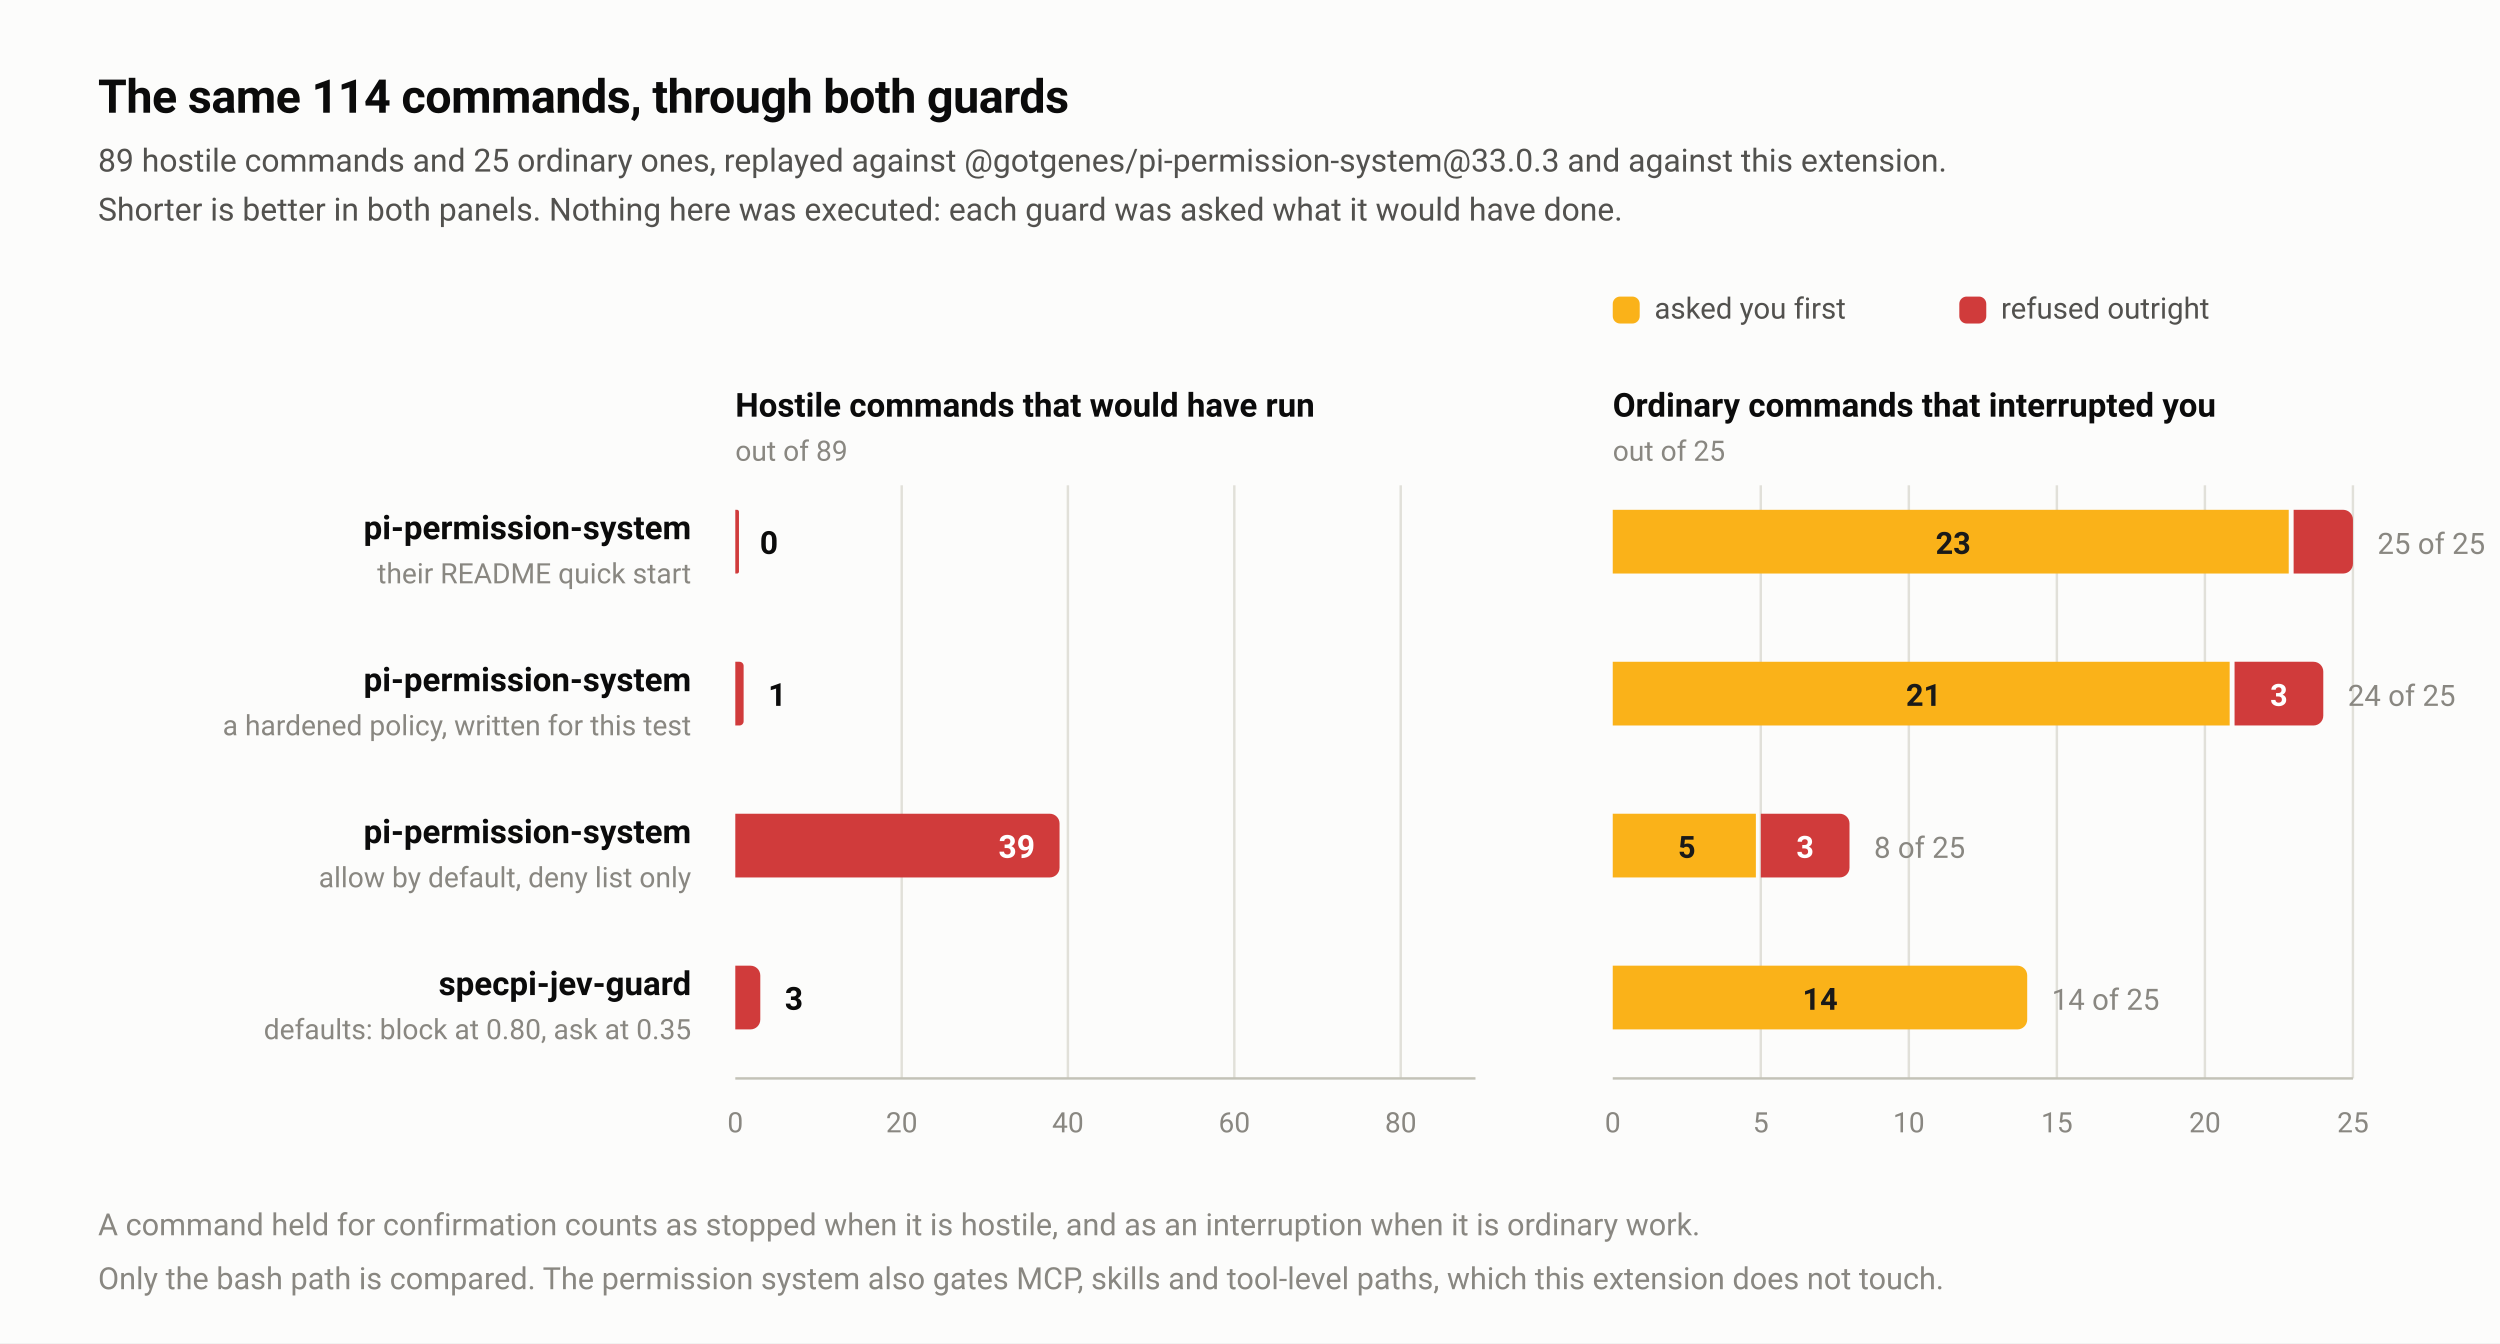
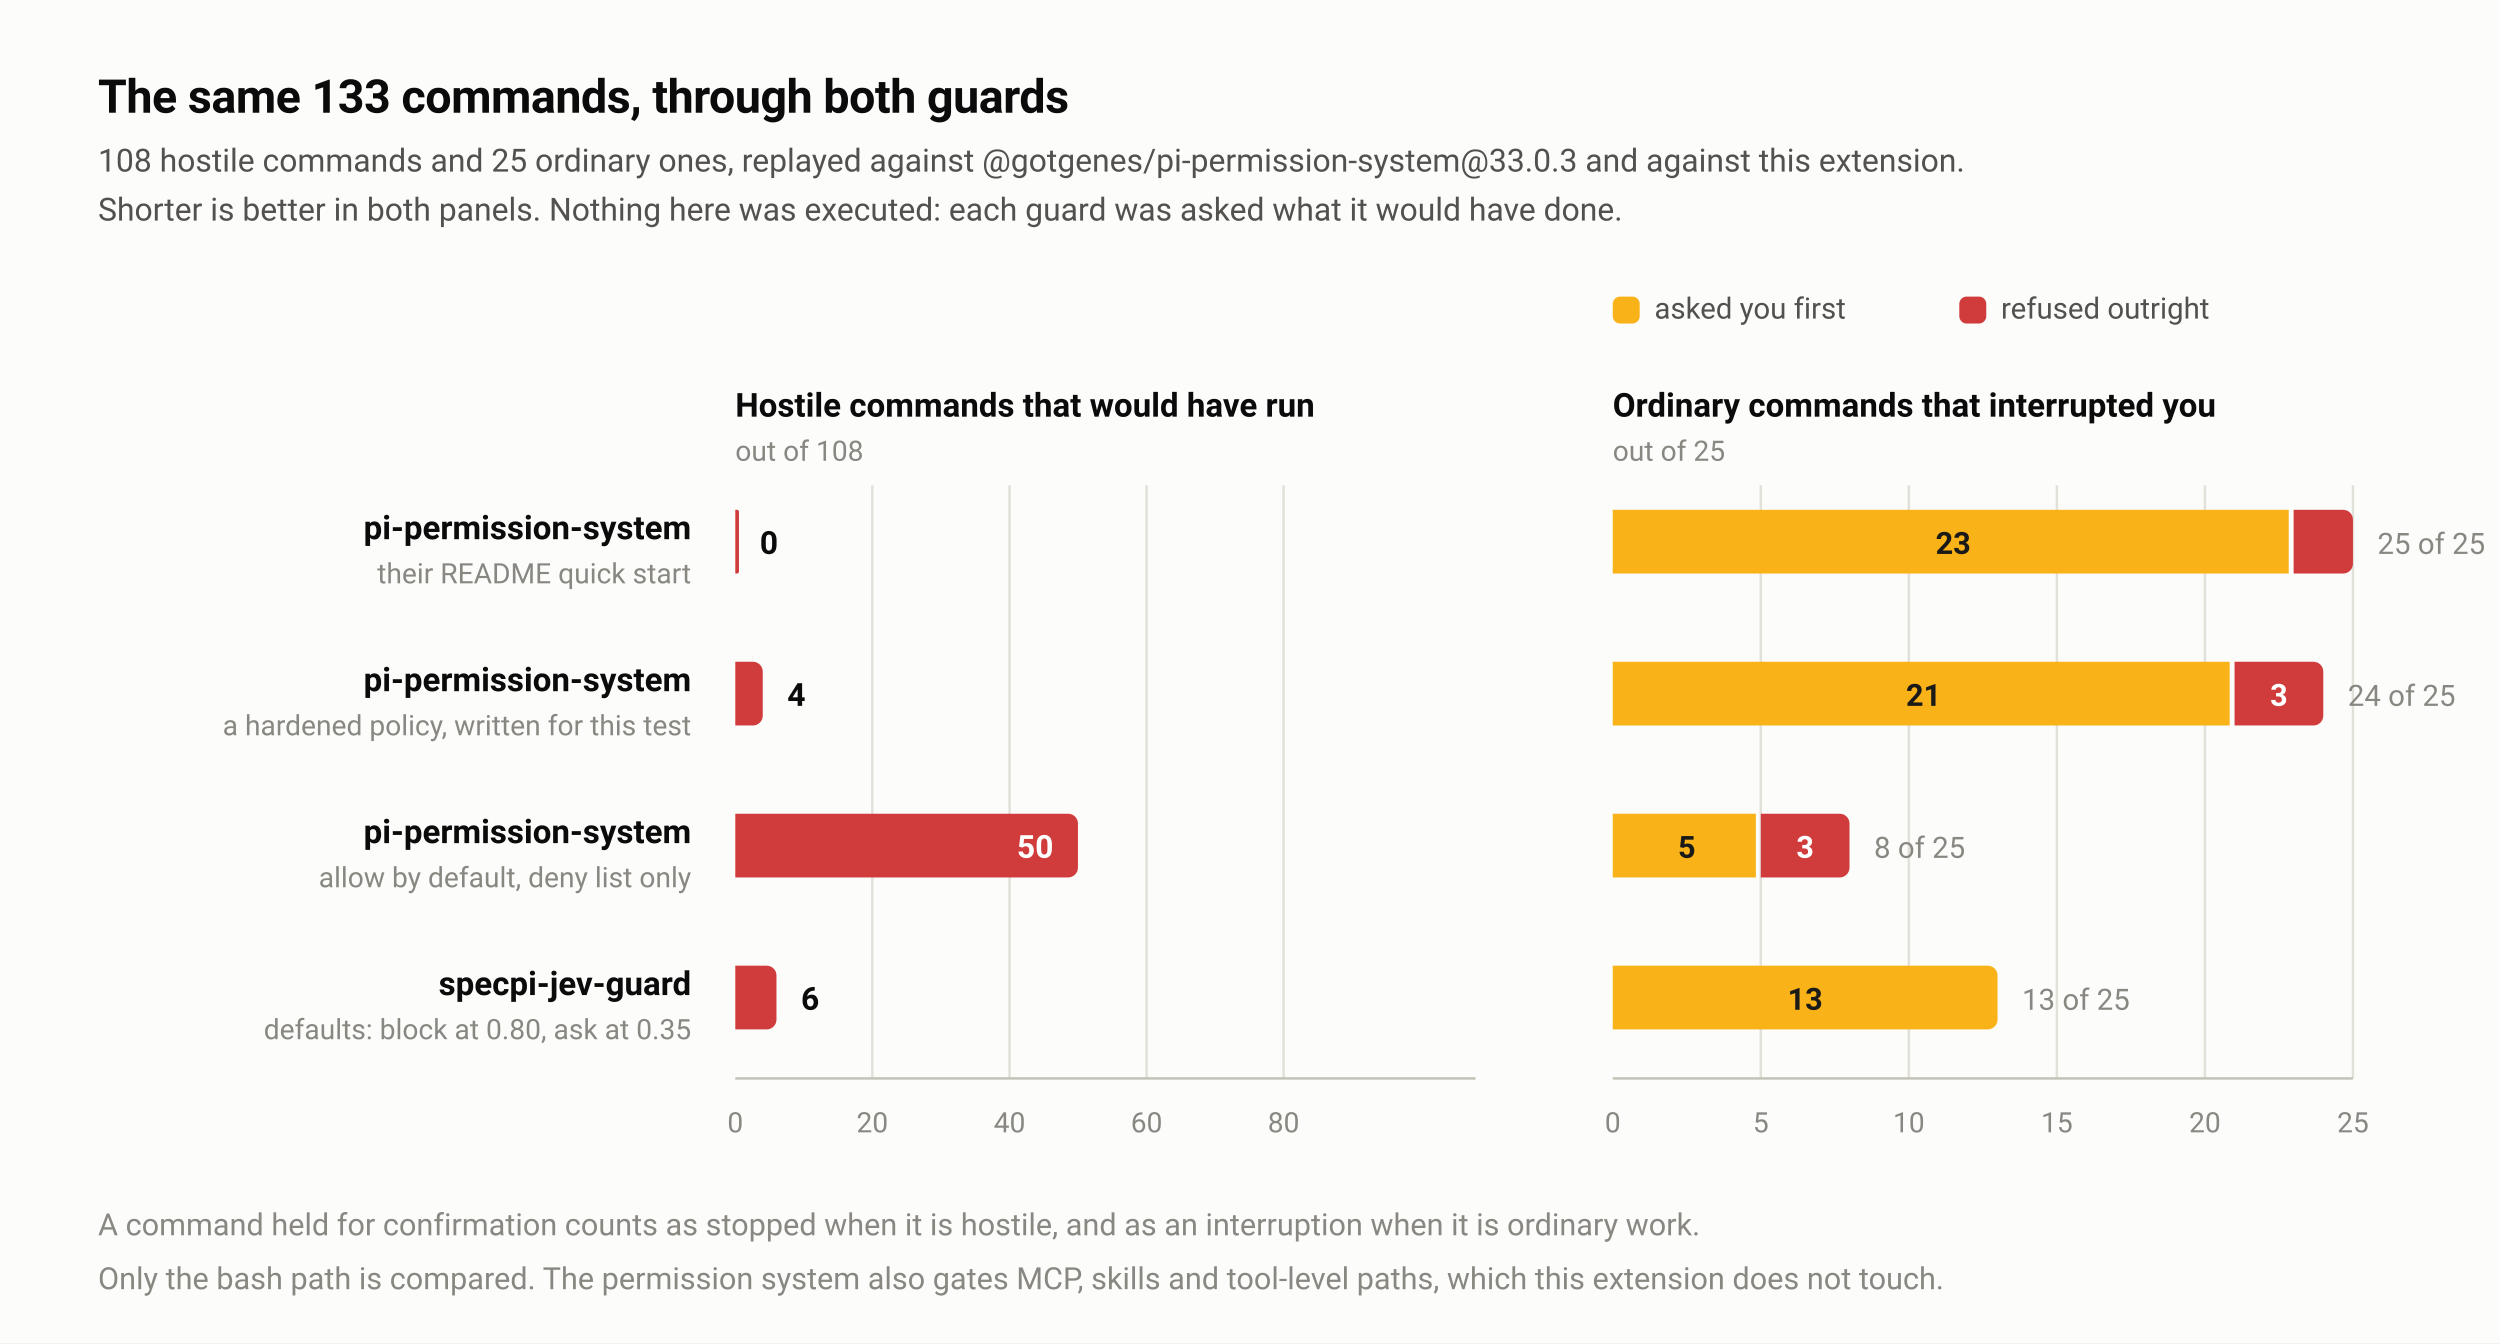
<svg xmlns="http://www.w3.org/2000/svg" viewBox="0 0 1020 548" width="1020" height="548" role="img" font-family="system-ui, -apple-system, 'Segoe UI', Roboto, sans-serif">
  <rect width="1020" height="548" fill="var(--jv-bg, #fcfcfb)" />
-   <text x="40" y="46" font-size="19" font-weight="650" fill="var(--jv-text, #0b0b0b)" letter-spacing="-0.01em">The same 114 commands, through both guards</text>
-   <text x="40" y="70" font-size="13" fill="var(--jv-dim, #52514e)">89 hostile commands and 25 ordinary ones, replayed against @gotgenes/pi-permission-system@33.0.3 and against this extension.</text>
+   <text x="40" y="46" font-size="19" font-weight="650" fill="var(--jv-text, #0b0b0b)" letter-spacing="-0.01em">The same 133 commands, through both guards</text>
+   <text x="40" y="70" font-size="13" fill="var(--jv-dim, #52514e)">108 hostile commands and 25 ordinary ones, replayed against @gotgenes/pi-permission-system@33.0.3 and against this extension.</text>
  <text x="40" y="90" font-size="13" fill="var(--jv-dim, #52514e)">Shorter is better in both panels. Nothing here was executed: each guard was asked what it would have done.</text>
  <text x="300" y="170" font-size="13.5" fill="var(--jv-text, #0b0b0b)" text-anchor="start" font-weight="650">Hostile commands that would have run</text>
-   <text x="300" y="188" font-size="11.5" fill="var(--jv-muted, #898781)" text-anchor="start">out of 89</text>
+   <text x="300" y="188" font-size="11.5" fill="var(--jv-muted, #898781)" text-anchor="start">out of 108</text>
  <text x="658" y="170" font-size="13.5" fill="var(--jv-text, #0b0b0b)" text-anchor="start" font-weight="650">Ordinary commands that interrupted you</text>
  <text x="658" y="188" font-size="11.5" fill="var(--jv-muted, #898781)" text-anchor="start">out of 25</text>
  <rect x="658" y="121" width="11" height="11" rx="3" fill="var(--jv-ask, #fab219)" />
  <text x="675" y="130" font-size="12" fill="var(--jv-dim, #52514e)">asked you first</text>
  <rect x="799.4" y="121" width="11" height="11" rx="3" fill="var(--jv-block, #d03b3b)" />
  <text x="816.4" y="130" font-size="12" fill="var(--jv-dim, #52514e)">refused outright</text>
-   <line x1="367.9" y1="198" x2="367.9" y2="440" stroke="var(--jv-grid, #e1e0d9)" stroke-width="1" />
-   <line x1="435.7" y1="198" x2="435.7" y2="440" stroke="var(--jv-grid, #e1e0d9)" stroke-width="1" />
-   <line x1="503.6" y1="198" x2="503.6" y2="440" stroke="var(--jv-grid, #e1e0d9)" stroke-width="1" />
-   <line x1="571.5" y1="198" x2="571.5" y2="440" stroke="var(--jv-grid, #e1e0d9)" stroke-width="1" />
+   <line x1="355.9" y1="198" x2="355.9" y2="440" stroke="var(--jv-grid, #e1e0d9)" stroke-width="1" />
+   <line x1="411.9" y1="198" x2="411.9" y2="440" stroke="var(--jv-grid, #e1e0d9)" stroke-width="1" />
+   <line x1="467.8" y1="198" x2="467.8" y2="440" stroke="var(--jv-grid, #e1e0d9)" stroke-width="1" />
+   <line x1="523.7" y1="198" x2="523.7" y2="440" stroke="var(--jv-grid, #e1e0d9)" stroke-width="1" />
  <line x1="718.4" y1="198" x2="718.4" y2="440" stroke="var(--jv-grid, #e1e0d9)" stroke-width="1" />
  <line x1="778.8" y1="198" x2="778.8" y2="440" stroke="var(--jv-grid, #e1e0d9)" stroke-width="1" />
  <line x1="839.2" y1="198" x2="839.2" y2="440" stroke="var(--jv-grid, #e1e0d9)" stroke-width="1" />
  <line x1="899.6" y1="198" x2="899.6" y2="440" stroke="var(--jv-grid, #e1e0d9)" stroke-width="1" />
  <line x1="960" y1="198" x2="960" y2="440" stroke="var(--jv-grid, #e1e0d9)" stroke-width="1" />
  <line x1="300" y1="440" x2="602" y2="440" stroke="var(--jv-border, #c3c2b7)" stroke-width="1" />
  <line x1="658" y1="440" x2="960" y2="440" stroke="var(--jv-border, #c3c2b7)" stroke-width="1" />
  <text x="282" y="220" font-size="13.5" fill="var(--jv-text, #0b0b0b)" text-anchor="end" font-weight="600">pi-permission-system</text>
  <text x="282" y="238" font-size="11.5" fill="var(--jv-muted, #898781)" text-anchor="end">their README quick start</text>
  <g class="mark-g">
    <path class="mark" d="M300,208H300.8A0.8,0.8 0 0 1 301.5,208.8V233.3A0.8,0.8 0 0 1 300.8,234H300V208Z" fill="var(--jv-block, #d03b3b)" />
  </g>
  <text x="310" y="226" font-size="13" fill="var(--jv-text, #0b0b0b)" text-anchor="start" font-weight="700">0</text>
  <g class="mark-g">
    <path class="mark" d="M658,208H933.8V234H658V208Z" fill="var(--jv-ask, #fab219)" />
  </g>
  <text x="796.9" y="226" font-size="12.5" fill="#1a1a19" text-anchor="middle" font-weight="700">23</text>
  <g class="mark-g">
    <path class="mark" d="M935.8,208H956A4,4 0 0 1 960,212V230A4,4 0 0 1 956,234H935.8V208Z" fill="var(--jv-block, #d03b3b)" />
  </g>
  <text x="970" y="226" font-size="12" fill="var(--jv-muted, #898781)" text-anchor="start">25 of 25</text>
  <text x="282" y="282" font-size="13.5" fill="var(--jv-text, #0b0b0b)" text-anchor="end" font-weight="600">pi-permission-system</text>
  <text x="282" y="300" font-size="11.5" fill="var(--jv-muted, #898781)" text-anchor="end">a hardened policy, written for this test</text>
  <g class="mark-g">
-     <path class="mark" d="M300,270H301.7A1.7,1.7 0 0 1 303.4,271.7V294.3A1.7,1.7 0 0 1 301.7,296H300V270Z" fill="var(--jv-block, #d03b3b)" />
+     <path class="mark" d="M300,270H307.2A4,4 0 0 1 311.2,274V292A4,4 0 0 1 307.2,296H300V270Z" fill="var(--jv-block, #d03b3b)" />
  </g>
-   <text x="313.4" y="288" font-size="13" fill="var(--jv-text, #0b0b0b)" text-anchor="start" font-weight="700">1</text>
+   <text x="321.2" y="288" font-size="13" fill="var(--jv-text, #0b0b0b)" text-anchor="start" font-weight="700">4</text>
  <g class="mark-g">
    <path class="mark" d="M658,270H909.7V296H658V270Z" fill="var(--jv-ask, #fab219)" />
  </g>
  <text x="784.8" y="288" font-size="12.5" fill="#1a1a19" text-anchor="middle" font-weight="700">21</text>
  <g class="mark-g">
    <path class="mark" d="M911.7,270H943.9A4,4 0 0 1 947.9,274V292A4,4 0 0 1 943.9,296H911.7V270Z" fill="var(--jv-block, #d03b3b)" />
  </g>
  <text x="929.8" y="288" font-size="12.5" fill="#ffffff" text-anchor="middle" font-weight="700">3</text>
  <text x="957.9" y="288" font-size="12" fill="var(--jv-muted, #898781)" text-anchor="start">24 of 25</text>
  <text x="282" y="344" font-size="13.5" fill="var(--jv-text, #0b0b0b)" text-anchor="end" font-weight="600">pi-permission-system</text>
  <text x="282" y="362" font-size="11.5" fill="var(--jv-muted, #898781)" text-anchor="end">allow by default, deny list only</text>
  <g class="mark-g">
-     <path class="mark" d="M300,332H428.3A4,4 0 0 1 432.3,336V354A4,4 0 0 1 428.3,358H300V332Z" fill="var(--jv-block, #d03b3b)" />
+     <path class="mark" d="M300,332H435.8A4,4 0 0 1 439.8,336V354A4,4 0 0 1 435.8,358H300V332Z" fill="var(--jv-block, #d03b3b)" />
  </g>
-   <text x="422.3" y="350" font-size="13" fill="#ffffff" text-anchor="end" font-weight="700">39</text>
+   <text x="429.8" y="350" font-size="13" fill="#ffffff" text-anchor="end" font-weight="700">50</text>
  <g class="mark-g">
    <path class="mark" d="M658,332H716.4V358H658V332Z" fill="var(--jv-ask, #fab219)" />
  </g>
  <text x="688.2" y="350" font-size="12.5" fill="#1a1a19" text-anchor="middle" font-weight="700">5</text>
  <g class="mark-g">
    <path class="mark" d="M718.4,332H750.6A4,4 0 0 1 754.6,336V354A4,4 0 0 1 750.6,358H718.4V332Z" fill="var(--jv-block, #d03b3b)" />
  </g>
  <text x="736.5" y="350" font-size="12.5" fill="#ffffff" text-anchor="middle" font-weight="700">3</text>
  <text x="764.6" y="350" font-size="12" fill="var(--jv-muted, #898781)" text-anchor="start">8 of 25</text>
  <text x="282" y="406" font-size="13.5" fill="var(--jv-text, #0b0b0b)" text-anchor="end" font-weight="700">specpi-jev-guard</text>
  <text x="282" y="424" font-size="11.5" fill="var(--jv-muted, #898781)" text-anchor="end">defaults: block at 0.80, ask at 0.35</text>
  <g class="mark-g">
-     <path class="mark" d="M300,394H306.2A4,4 0 0 1 310.2,398V416A4,4 0 0 1 306.2,420H300V394Z" fill="var(--jv-block, #d03b3b)" />
+     <path class="mark" d="M300,394H312.8A4,4 0 0 1 316.8,398V416A4,4 0 0 1 312.8,420H300V394Z" fill="var(--jv-block, #d03b3b)" />
  </g>
-   <text x="320.2" y="412" font-size="13" fill="var(--jv-text, #0b0b0b)" text-anchor="start" font-weight="700">3</text>
+   <text x="326.8" y="412" font-size="13" fill="var(--jv-text, #0b0b0b)" text-anchor="start" font-weight="700">6</text>
  <g class="mark-g">
-     <path class="mark" d="M658,394H823.1A4,4 0 0 1 827.1,398V416A4,4 0 0 1 823.1,420H658V394Z" fill="var(--jv-ask, #fab219)" />
+     <path class="mark" d="M658,394H811A4,4 0 0 1 815,398V416A4,4 0 0 1 811,420H658V394Z" fill="var(--jv-ask, #fab219)" />
  </g>
-   <text x="742.6" y="412" font-size="12.5" fill="#1a1a19" text-anchor="middle" font-weight="700">14</text>
-   <text x="837.1" y="412" font-size="12" fill="var(--jv-muted, #898781)" text-anchor="start">14 of 25</text>
+   <text x="736.5" y="412" font-size="12.5" fill="#1a1a19" text-anchor="middle" font-weight="700">13</text>
+   <text x="825" y="412" font-size="12" fill="var(--jv-muted, #898781)" text-anchor="start">13 of 25</text>
  <text x="300" y="462" font-size="11.5" fill="var(--jv-muted, #898781)" text-anchor="middle" font-variant-numeric="tabular-nums">0</text>
-   <text x="367.9" y="462" font-size="11.5" fill="var(--jv-muted, #898781)" text-anchor="middle" font-variant-numeric="tabular-nums">20</text>
-   <text x="435.7" y="462" font-size="11.5" fill="var(--jv-muted, #898781)" text-anchor="middle" font-variant-numeric="tabular-nums">40</text>
-   <text x="503.6" y="462" font-size="11.5" fill="var(--jv-muted, #898781)" text-anchor="middle" font-variant-numeric="tabular-nums">60</text>
-   <text x="571.5" y="462" font-size="11.5" fill="var(--jv-muted, #898781)" text-anchor="middle" font-variant-numeric="tabular-nums">80</text>
+   <text x="355.9" y="462" font-size="11.5" fill="var(--jv-muted, #898781)" text-anchor="middle" font-variant-numeric="tabular-nums">20</text>
+   <text x="411.9" y="462" font-size="11.5" fill="var(--jv-muted, #898781)" text-anchor="middle" font-variant-numeric="tabular-nums">40</text>
+   <text x="467.8" y="462" font-size="11.5" fill="var(--jv-muted, #898781)" text-anchor="middle" font-variant-numeric="tabular-nums">60</text>
+   <text x="523.7" y="462" font-size="11.5" fill="var(--jv-muted, #898781)" text-anchor="middle" font-variant-numeric="tabular-nums">80</text>
  <text x="658" y="462" font-size="11.5" fill="var(--jv-muted, #898781)" text-anchor="middle" font-variant-numeric="tabular-nums">0</text>
  <text x="718.4" y="462" font-size="11.5" fill="var(--jv-muted, #898781)" text-anchor="middle" font-variant-numeric="tabular-nums">5</text>
  <text x="778.8" y="462" font-size="11.5" fill="var(--jv-muted, #898781)" text-anchor="middle" font-variant-numeric="tabular-nums">10</text>
  <text x="839.2" y="462" font-size="11.5" fill="var(--jv-muted, #898781)" text-anchor="middle" font-variant-numeric="tabular-nums">15</text>
  <text x="899.6" y="462" font-size="11.5" fill="var(--jv-muted, #898781)" text-anchor="middle" font-variant-numeric="tabular-nums">20</text>
  <text x="960" y="462" font-size="11.5" fill="var(--jv-muted, #898781)" text-anchor="middle" font-variant-numeric="tabular-nums">25</text>
  <text x="40" y="504" font-size="12.5" fill="var(--jv-muted, #898781)" text-anchor="start">A command held for confirmation counts as stopped when it is hostile, and as an interruption when it is ordinary work.</text>
  <text x="40" y="526" font-size="12.5" fill="var(--jv-muted, #898781)" text-anchor="start">Only the bash path is compared. The permission system also gates MCP, skills and tool-level paths, which this extension does not touch.</text>
</svg>
